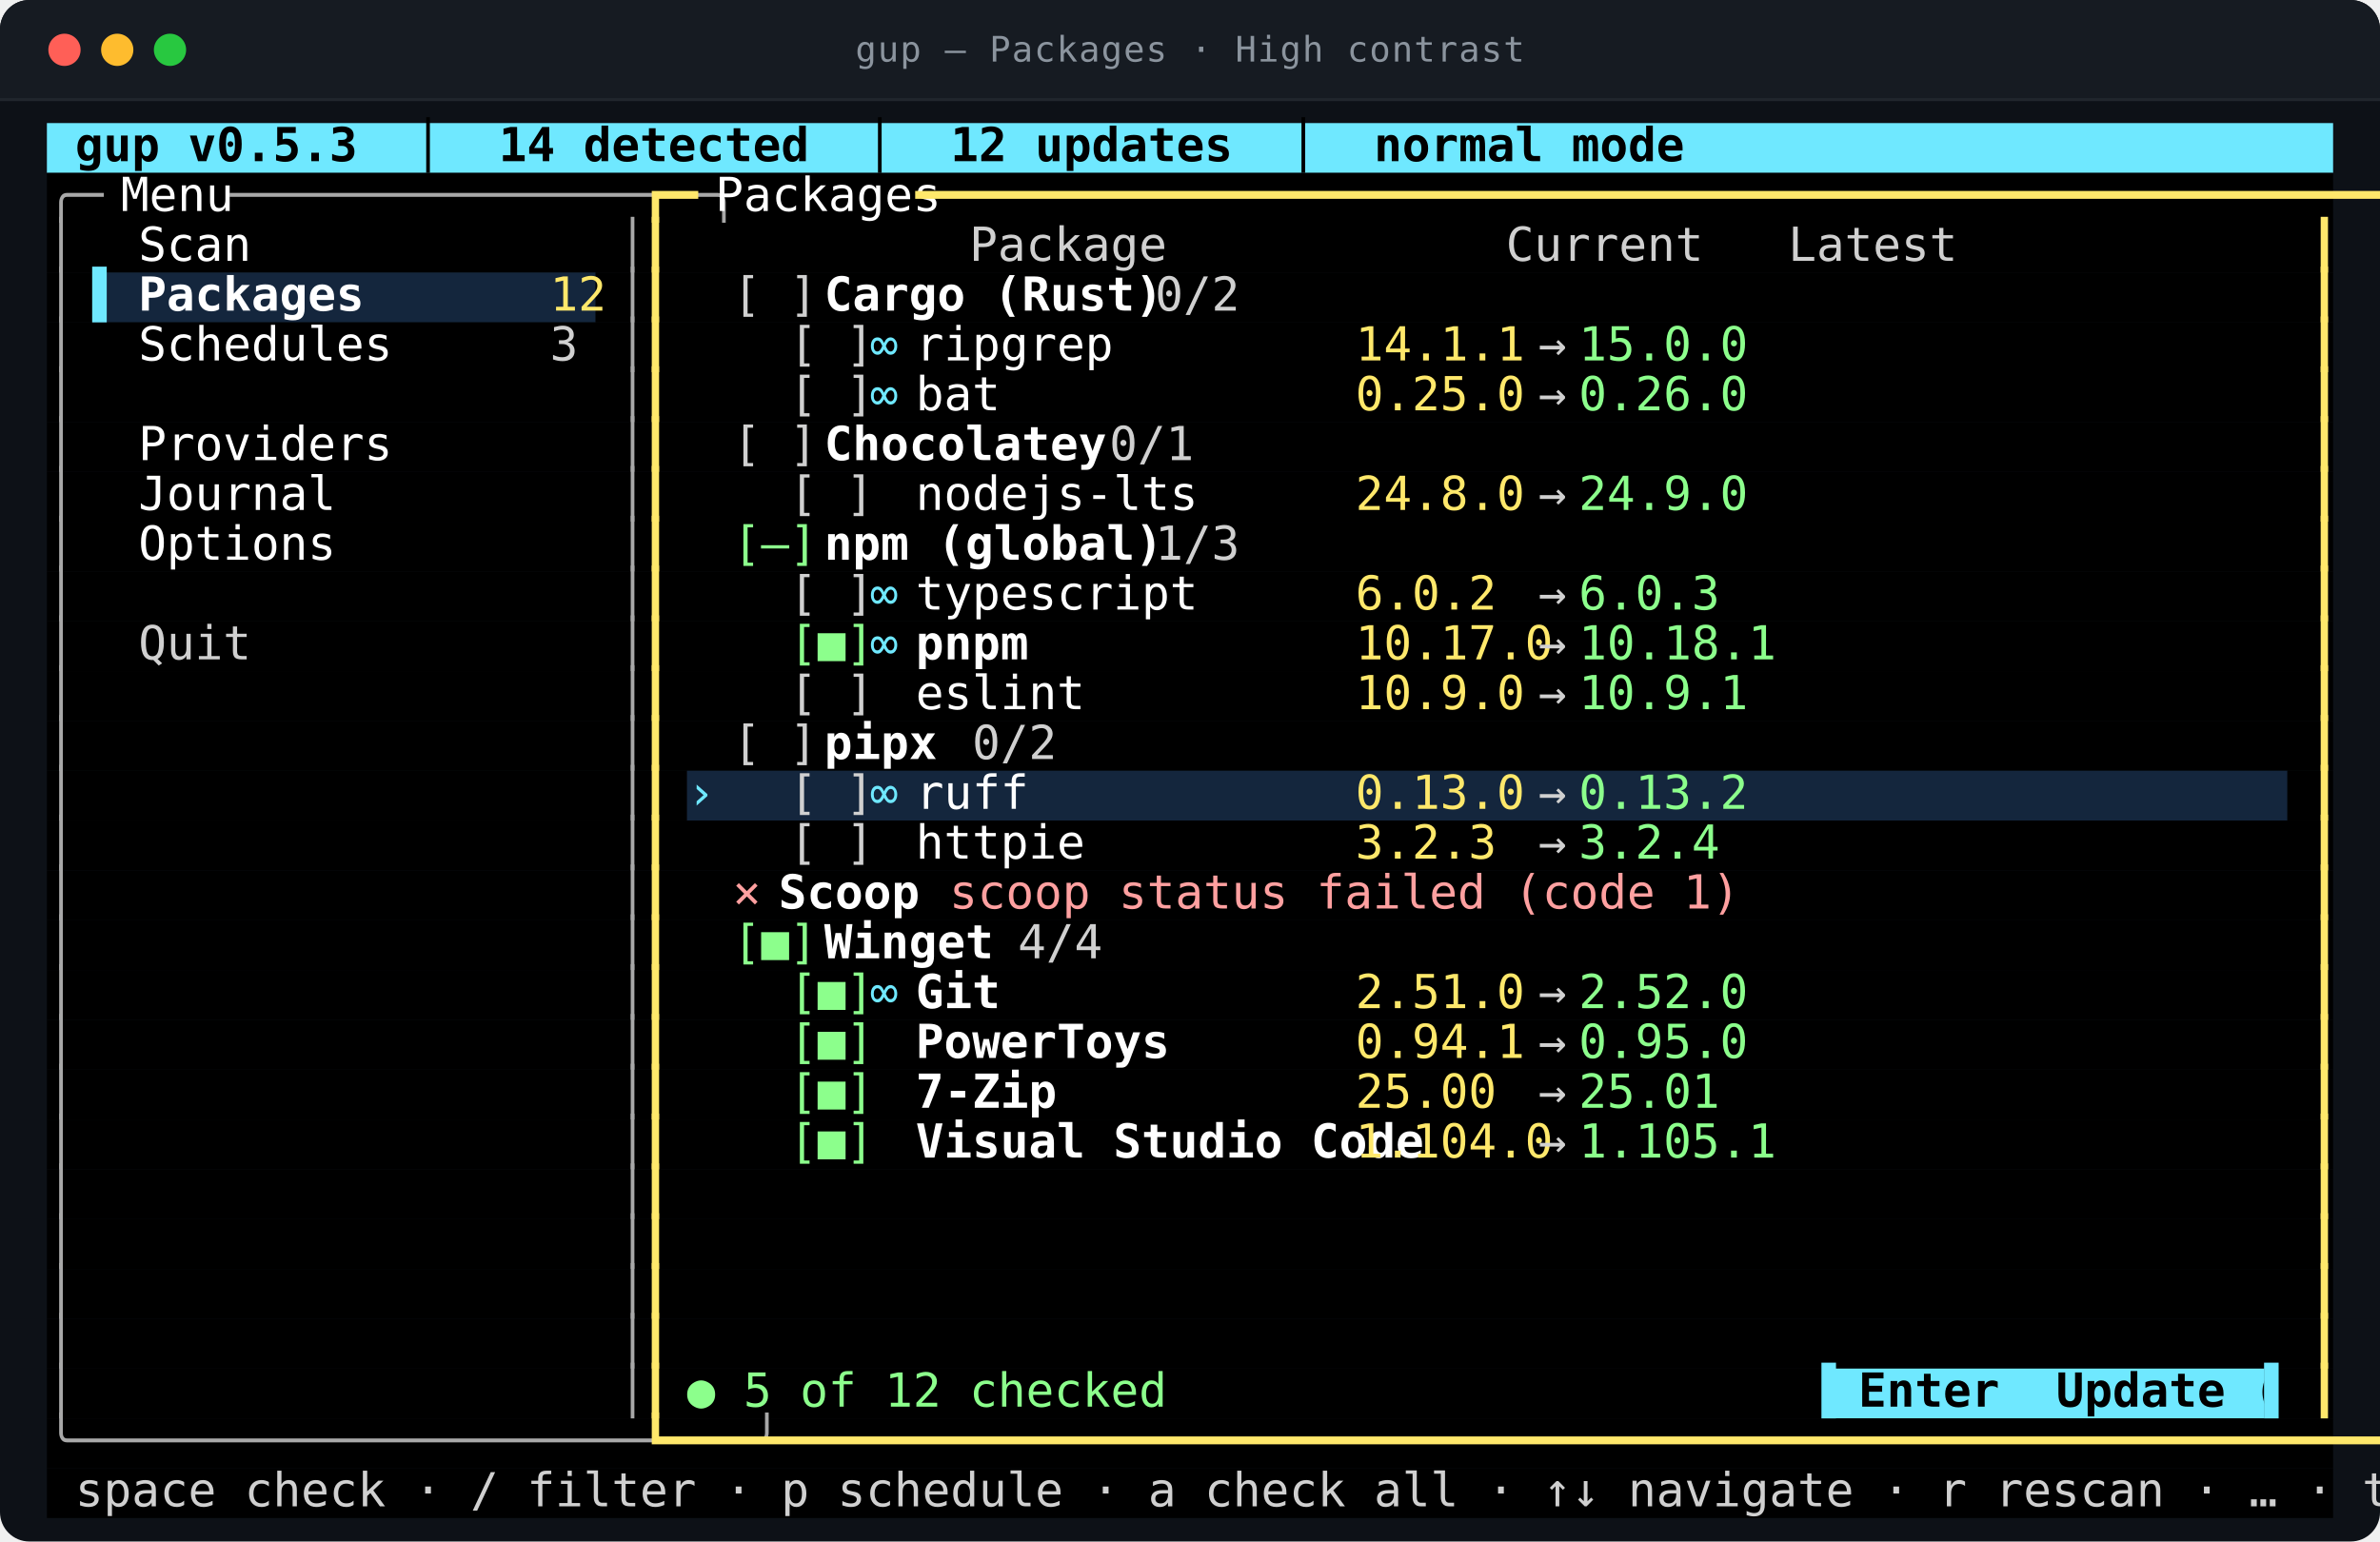
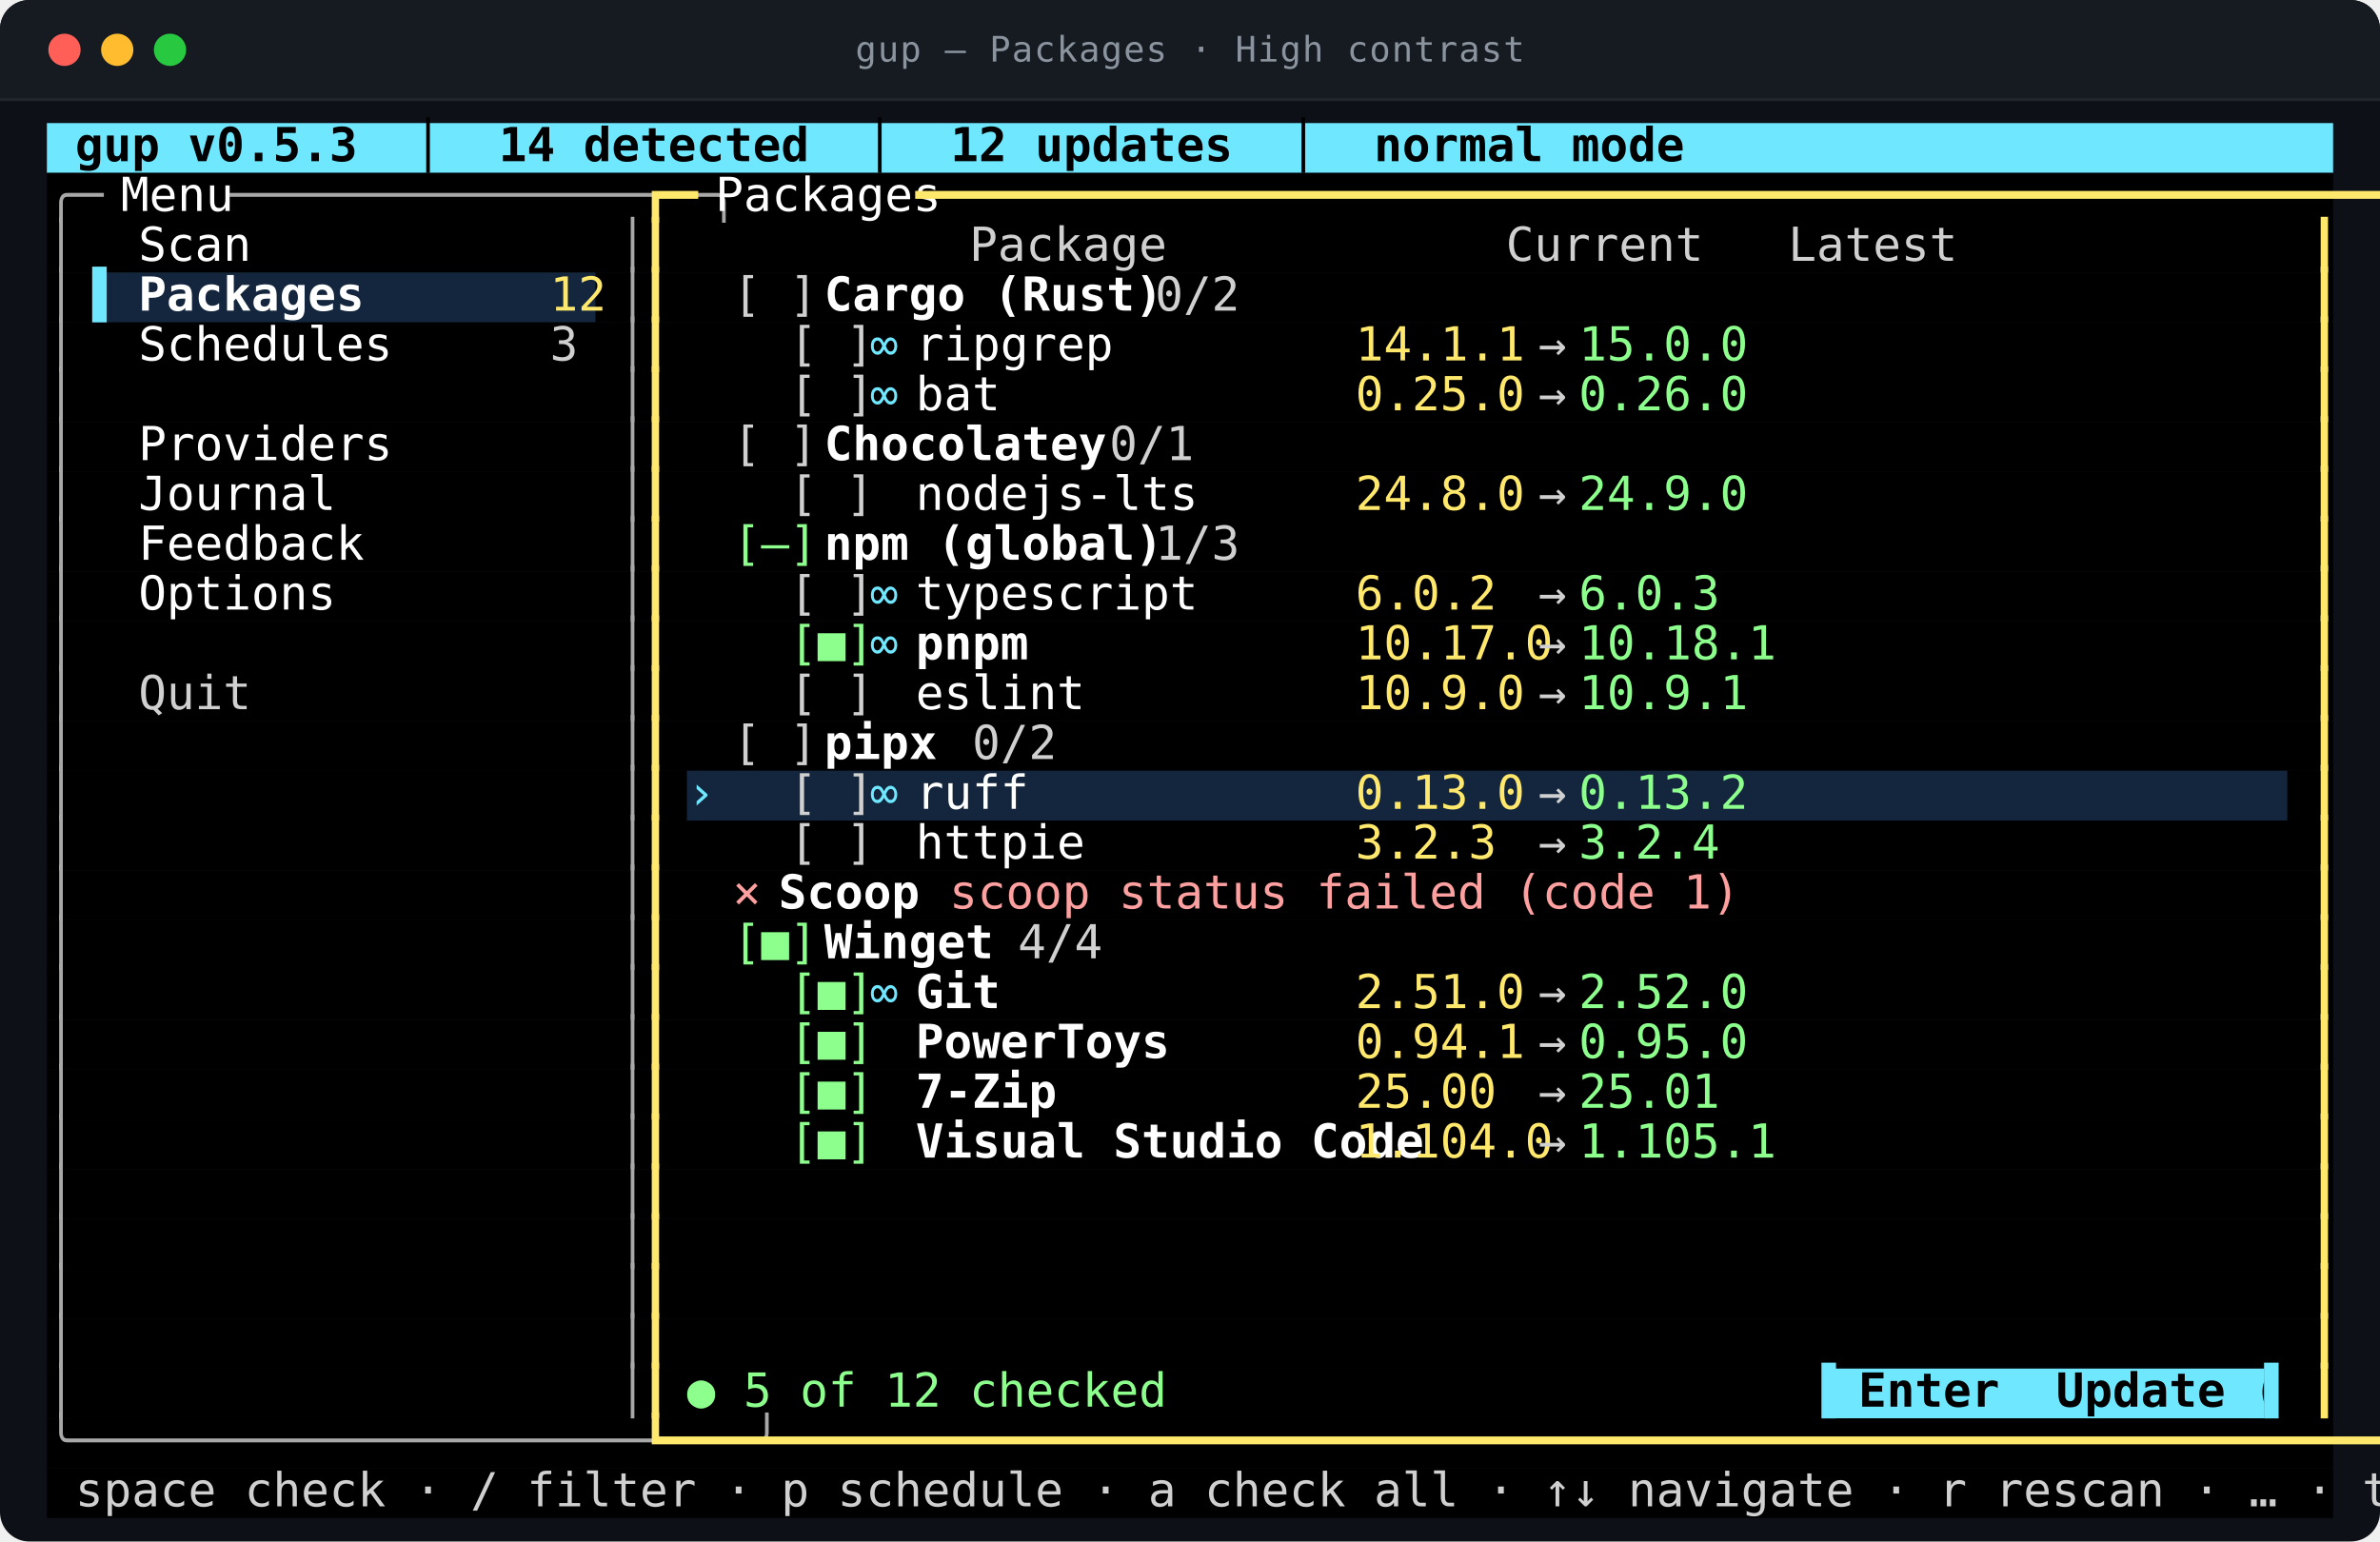
<svg xmlns="http://www.w3.org/2000/svg" viewBox="0 0 812.0 526.0" width="812.0" height="526.0" role="img" aria-labelledby="t d">
  <style>
text{font-family:ui-monospace,SFMono-Regular,"SF Mono",Menlo,Consolas,"DejaVu Sans Mono",monospace;font-size:16px}
.t{font-size:12px;letter-spacing:.4px;fill:#8b949e}
.b{font-weight:700}
.i{font-style:italic}
.u{text-decoration:underline}
.s{text-decoration:line-through}
.us{text-decoration:underline line-through}
.d{opacity:0.62}
.c0{fill:#6fe8ff}
.c1{fill:#000000}
.c2{fill:#14263d}
.c3{fill:#a8a8a8}
.c4{fill:#ffffff}
.c5{fill:#ffe86b}
.c6{fill:#d0d0d0}
.c7{fill:#8cff8c}
.c8{fill:#ffa0a0}
</style>
  <rect y="0.0" width="812.0" height="526.0" rx="10.0" fill="#0d1117" />
  <rect y="0.0" width="812.0" height="34.0" rx="10.0" fill="#161b22" />
  <rect y="24.0" width="812.0" height="10.0" fill="#161b22" />
  <line x1="0.0" y1="34.0" x2="812.0" y2="34.0" stroke="#21262d" />
  <circle cx="22.0" cy="17.0" r="5.5" fill="#ff5f57" />
  <circle cx="40.0" cy="17.0" r="5.5" fill="#febc2e" />
  <circle cx="58.0" cy="17.0" r="5.5" fill="#28c840" />
  <text class="t" x="406.0" y="21.0" text-anchor="middle">gup — Packages · High contrast</text>
  <rect class="c0" x="16.0" y="42.0" width="780.0" height="17.0" />
  <rect class="c1" x="16.0" y="59.0" width="780.0" height="17.0" />
  <rect class="c1" x="16.0" y="76.0" width="780.0" height="17.0" />
  <rect class="c1" x="16.0" y="93.0" width="15.6" height="17.0" />
  <rect class="c2" x="31.6" y="93.0" width="171.6" height="17.0" />
  <rect class="c1" x="203.2" y="93.0" width="592.8" height="17.0" />
  <rect class="c1" x="16.0" y="110.0" width="780.0" height="17.0" />
  <rect class="c1" x="16.0" y="127.0" width="780.0" height="17.0" />
  <rect class="c1" x="16.0" y="144.0" width="780.0" height="17.0" />
  <rect class="c1" x="16.0" y="161.0" width="780.0" height="17.0" />
  <rect class="c1" x="16.0" y="178.0" width="780.0" height="17.0" />
  <rect class="c1" x="16.0" y="195.0" width="780.0" height="17.0" />
  <rect class="c1" x="16.0" y="212.0" width="780.0" height="17.0" />
  <rect class="c1" x="16.0" y="229.0" width="780.0" height="17.0" />
  <rect class="c1" x="16.0" y="246.0" width="780.0" height="17.0" />
  <rect class="c1" x="16.0" y="263.0" width="218.4" height="17.0" />
  <rect class="c2" x="234.4" y="263.0" width="546.0" height="17.0" />
  <rect class="c1" x="780.4" y="263.0" width="15.6" height="17.0" />
  <rect class="c1" x="16.0" y="280.0" width="780.0" height="17.0" />
  <rect class="c1" x="16.0" y="297.0" width="780.0" height="17.0" />
  <rect class="c1" x="16.0" y="314.0" width="780.0" height="17.0" />
  <rect class="c1" x="16.0" y="331.0" width="780.0" height="17.0" />
  <rect class="c1" x="16.0" y="348.0" width="780.0" height="17.0" />
  <rect class="c1" x="16.0" y="365.0" width="780.0" height="17.0" />
  <rect class="c1" x="16.0" y="382.0" width="780.0" height="17.0" />
  <rect class="c1" x="16.0" y="399.0" width="780.0" height="17.0" />
  <rect class="c1" x="16.0" y="416.0" width="780.0" height="17.0" />
  <rect class="c1" x="16.0" y="433.0" width="780.0" height="17.0" />
  <rect class="c1" x="16.0" y="450.0" width="780.0" height="17.0" />
  <rect class="c1" x="16.0" y="467.0" width="608.4" height="17.0" />
  <rect class="c0" x="624.4" y="467.0" width="148.2" height="17.0" />
  <rect class="c1" x="772.6" y="467.0" width="23.4" height="17.0" />
  <rect class="c1" x="16.0" y="484.0" width="780.0" height="17.0" />
  <rect class="c1" x="16.0" y="501.0" width="780.0" height="17.0" />
  <text class="c1 b" x="16.0" y="55.0" textLength="452.4" lengthAdjust="spacingAndGlyphs" xml:space="preserve"> gup v0.5.3  │  14 detected  │  12 updates  │  normal mode</text>
  <text class="c3" x="16.0" y="72.0" textLength="15.6" lengthAdjust="spacingAndGlyphs" xml:space="preserve">╭─</text>
  <text class="c4" x="31.6" y="72.0" textLength="46.8" lengthAdjust="spacingAndGlyphs" xml:space="preserve"> Menu </text>
  <text class="c3" x="78.4" y="72.0" textLength="140.4" lengthAdjust="spacingAndGlyphs" xml:space="preserve">─────────────────╮</text>
  <text class="c5" x="218.8" y="72.0" textLength="15.6" lengthAdjust="spacingAndGlyphs" xml:space="preserve">┏━</text>
  <text class="c4" x="234.4" y="72.0" textLength="78.0" lengthAdjust="spacingAndGlyphs" xml:space="preserve"> Packages </text>
  <text class="c5" x="312.4" y="72.0" textLength="483.6" lengthAdjust="spacingAndGlyphs" xml:space="preserve">━━━━━━━━━━━━━━━━━━━━━━━━━━━━━━━━━━━━━━━━━━━━━━━━━━━━━━━━━━━━━┓</text>
  <text class="c3" x="16.0" y="89.0" textLength="7.8" lengthAdjust="spacingAndGlyphs" xml:space="preserve">│</text>
  <text class="c4" x="47.2" y="89.0" textLength="163.8" lengthAdjust="spacingAndGlyphs" xml:space="preserve">Scan                 </text>
  <text class="c3" x="211.0" y="89.0" textLength="7.8" lengthAdjust="spacingAndGlyphs" xml:space="preserve">│</text>
  <text class="c5" x="218.8" y="89.0" textLength="7.8" lengthAdjust="spacingAndGlyphs" xml:space="preserve">┃</text>
  <text class="c6" x="234.4" y="89.0" textLength="366.6" lengthAdjust="spacingAndGlyphs" xml:space="preserve">          Package            Current   Latest  </text>
  <text class="c5" x="788.2" y="89.0" textLength="7.8" lengthAdjust="spacingAndGlyphs" xml:space="preserve">┃</text>
  <text class="c3" x="16.0" y="106.0" textLength="7.8" lengthAdjust="spacingAndGlyphs" xml:space="preserve">│</text>
  <text class="c0" x="31.6" y="106.0" textLength="15.6" lengthAdjust="spacingAndGlyphs" xml:space="preserve">▌ </text>
  <text class="c4 b" x="47.2" y="106.0" textLength="140.4" lengthAdjust="spacingAndGlyphs" xml:space="preserve">Packages          </text>
  <text class="c5" x="187.6" y="106.0" textLength="15.6" lengthAdjust="spacingAndGlyphs" xml:space="preserve">12</text>
  <text class="c3" x="211.0" y="106.0" textLength="7.8" lengthAdjust="spacingAndGlyphs" xml:space="preserve">│</text>
  <text class="c5" x="218.8" y="106.0" textLength="7.8" lengthAdjust="spacingAndGlyphs" xml:space="preserve">┃</text>
  <text class="c6" x="250.0" y="106.0" textLength="31.2" lengthAdjust="spacingAndGlyphs" xml:space="preserve">[ ] </text>
  <text class="c4 b" x="281.2" y="106.0" textLength="93.6" lengthAdjust="spacingAndGlyphs" xml:space="preserve">Cargo (Rust)</text>
  <text class="c6" x="374.8" y="106.0" textLength="39.0" lengthAdjust="spacingAndGlyphs" xml:space="preserve">  0/2</text>
  <text class="c5" x="788.2" y="106.0" textLength="7.8" lengthAdjust="spacingAndGlyphs" xml:space="preserve">┃</text>
  <text class="c3" x="16.0" y="123.0" textLength="7.8" lengthAdjust="spacingAndGlyphs" xml:space="preserve">│</text>
  <text class="c4" x="47.2" y="123.0" textLength="140.4" lengthAdjust="spacingAndGlyphs" xml:space="preserve">Schedules         </text>
  <text class="c6" x="187.6" y="123.0" textLength="7.8" lengthAdjust="spacingAndGlyphs" xml:space="preserve">3</text>
  <text class="c3" x="211.0" y="123.0" textLength="7.8" lengthAdjust="spacingAndGlyphs" xml:space="preserve">│</text>
  <text class="c5" x="218.8" y="123.0" textLength="7.8" lengthAdjust="spacingAndGlyphs" xml:space="preserve">┃</text>
  <text class="c6" x="250.0" y="123.0" textLength="46.8" lengthAdjust="spacingAndGlyphs" xml:space="preserve">  [ ] </text>
  <text class="c0" x="296.8" y="123.0" textLength="15.6" lengthAdjust="spacingAndGlyphs" xml:space="preserve">∞ </text>
  <text class="c4" x="312.4" y="123.0" textLength="140.4" lengthAdjust="spacingAndGlyphs" xml:space="preserve">ripgrep           </text>
  <text class="c5" x="452.8" y="123.0" textLength="62.4" lengthAdjust="spacingAndGlyphs" xml:space="preserve"> 14.1.1 </text>
  <text class="c6" x="515.2" y="123.0" textLength="23.4" lengthAdjust="spacingAndGlyphs" xml:space="preserve"> → </text>
  <text class="c7" x="538.6" y="123.0" textLength="54.6" lengthAdjust="spacingAndGlyphs" xml:space="preserve">15.0.0 </text>
  <text class="c5" x="788.2" y="123.0" textLength="7.8" lengthAdjust="spacingAndGlyphs" xml:space="preserve">┃</text>
  <text class="c3" x="16.0" y="140.0" textLength="7.8" lengthAdjust="spacingAndGlyphs" xml:space="preserve">│</text>
  <text class="c3" x="211.0" y="140.0" textLength="7.8" lengthAdjust="spacingAndGlyphs" xml:space="preserve">│</text>
  <text class="c5" x="218.8" y="140.0" textLength="7.8" lengthAdjust="spacingAndGlyphs" xml:space="preserve">┃</text>
  <text class="c6" x="250.0" y="140.0" textLength="46.8" lengthAdjust="spacingAndGlyphs" xml:space="preserve">  [ ] </text>
  <text class="c0" x="296.8" y="140.0" textLength="15.6" lengthAdjust="spacingAndGlyphs" xml:space="preserve">∞ </text>
  <text class="c4" x="312.4" y="140.0" textLength="140.4" lengthAdjust="spacingAndGlyphs" xml:space="preserve">bat               </text>
  <text class="c5" x="452.8" y="140.0" textLength="62.4" lengthAdjust="spacingAndGlyphs" xml:space="preserve"> 0.25.0 </text>
  <text class="c6" x="515.2" y="140.0" textLength="23.4" lengthAdjust="spacingAndGlyphs" xml:space="preserve"> → </text>
  <text class="c7" x="538.6" y="140.0" textLength="54.6" lengthAdjust="spacingAndGlyphs" xml:space="preserve">0.26.0 </text>
  <text class="c5" x="788.2" y="140.0" textLength="7.8" lengthAdjust="spacingAndGlyphs" xml:space="preserve">┃</text>
  <text class="c3" x="16.0" y="157.0" textLength="7.8" lengthAdjust="spacingAndGlyphs" xml:space="preserve">│</text>
  <text class="c4" x="47.2" y="157.0" textLength="163.8" lengthAdjust="spacingAndGlyphs" xml:space="preserve">Providers            </text>
  <text class="c3" x="211.0" y="157.0" textLength="7.8" lengthAdjust="spacingAndGlyphs" xml:space="preserve">│</text>
  <text class="c5" x="218.8" y="157.0" textLength="7.8" lengthAdjust="spacingAndGlyphs" xml:space="preserve">┃</text>
  <text class="c6" x="250.0" y="157.0" textLength="31.2" lengthAdjust="spacingAndGlyphs" xml:space="preserve">[ ] </text>
  <text class="c4 b" x="281.2" y="157.0" textLength="78.0" lengthAdjust="spacingAndGlyphs" xml:space="preserve">Chocolatey</text>
  <text class="c6" x="359.2" y="157.0" textLength="39.0" lengthAdjust="spacingAndGlyphs" xml:space="preserve">  0/1</text>
  <text class="c5" x="788.2" y="157.0" textLength="7.8" lengthAdjust="spacingAndGlyphs" xml:space="preserve">┃</text>
  <text class="c3" x="16.0" y="174.0" textLength="7.8" lengthAdjust="spacingAndGlyphs" xml:space="preserve">│</text>
  <text class="c4" x="47.2" y="174.0" textLength="163.8" lengthAdjust="spacingAndGlyphs" xml:space="preserve">Journal              </text>
  <text class="c3" x="211.0" y="174.0" textLength="7.8" lengthAdjust="spacingAndGlyphs" xml:space="preserve">│</text>
  <text class="c5" x="218.8" y="174.0" textLength="7.8" lengthAdjust="spacingAndGlyphs" xml:space="preserve">┃</text>
  <text class="c6" x="250.0" y="174.0" textLength="46.8" lengthAdjust="spacingAndGlyphs" xml:space="preserve">  [ ] </text>
  <text class="c4" x="312.4" y="174.0" textLength="140.4" lengthAdjust="spacingAndGlyphs" xml:space="preserve">nodejs-lts        </text>
  <text class="c5" x="452.8" y="174.0" textLength="62.4" lengthAdjust="spacingAndGlyphs" xml:space="preserve"> 24.8.0 </text>
  <text class="c6" x="515.2" y="174.0" textLength="23.4" lengthAdjust="spacingAndGlyphs" xml:space="preserve"> → </text>
  <text class="c7" x="538.6" y="174.0" textLength="54.6" lengthAdjust="spacingAndGlyphs" xml:space="preserve">24.9.0 </text>
  <text class="c5" x="788.2" y="174.0" textLength="7.8" lengthAdjust="spacingAndGlyphs" xml:space="preserve">┃</text>
  <text class="c3" x="16.0" y="191.0" textLength="7.8" lengthAdjust="spacingAndGlyphs" xml:space="preserve">│</text>
-   <text class="c4" x="47.2" y="191.0" textLength="163.8" lengthAdjust="spacingAndGlyphs" xml:space="preserve">Options              </text>
+   <text class="c4" x="47.2" y="191.0" textLength="163.8" lengthAdjust="spacingAndGlyphs" xml:space="preserve">Feedback             </text>
  <text class="c3" x="211.0" y="191.0" textLength="7.8" lengthAdjust="spacingAndGlyphs" xml:space="preserve">│</text>
  <text class="c5" x="218.8" y="191.0" textLength="7.8" lengthAdjust="spacingAndGlyphs" xml:space="preserve">┃</text>
  <text class="c7" x="250.0" y="191.0" textLength="31.2" lengthAdjust="spacingAndGlyphs" xml:space="preserve">[–] </text>
  <text class="c4 b" x="281.2" y="191.0" textLength="93.6" lengthAdjust="spacingAndGlyphs" xml:space="preserve">npm (global)</text>
  <text class="c6" x="374.8" y="191.0" textLength="39.0" lengthAdjust="spacingAndGlyphs" xml:space="preserve">  1/3</text>
  <text class="c5" x="788.2" y="191.0" textLength="7.8" lengthAdjust="spacingAndGlyphs" xml:space="preserve">┃</text>
  <text class="c3" x="16.0" y="208.0" textLength="7.8" lengthAdjust="spacingAndGlyphs" xml:space="preserve">│</text>
+   <text class="c4" x="47.2" y="208.0" textLength="163.8" lengthAdjust="spacingAndGlyphs" xml:space="preserve">Options              </text>
  <text class="c3" x="211.0" y="208.0" textLength="7.8" lengthAdjust="spacingAndGlyphs" xml:space="preserve">│</text>
  <text class="c5" x="218.8" y="208.0" textLength="7.8" lengthAdjust="spacingAndGlyphs" xml:space="preserve">┃</text>
  <text class="c6" x="250.0" y="208.0" textLength="46.8" lengthAdjust="spacingAndGlyphs" xml:space="preserve">  [ ] </text>
  <text class="c0" x="296.8" y="208.0" textLength="15.6" lengthAdjust="spacingAndGlyphs" xml:space="preserve">∞ </text>
  <text class="c4" x="312.4" y="208.0" textLength="140.4" lengthAdjust="spacingAndGlyphs" xml:space="preserve">typescript        </text>
  <text class="c5" x="452.8" y="208.0" textLength="62.4" lengthAdjust="spacingAndGlyphs" xml:space="preserve"> 6.0.2  </text>
  <text class="c6" x="515.2" y="208.0" textLength="23.4" lengthAdjust="spacingAndGlyphs" xml:space="preserve"> → </text>
  <text class="c7" x="538.6" y="208.0" textLength="54.6" lengthAdjust="spacingAndGlyphs" xml:space="preserve">6.0.3  </text>
  <text class="c5" x="788.2" y="208.0" textLength="7.8" lengthAdjust="spacingAndGlyphs" xml:space="preserve">┃</text>
  <text class="c3" x="16.0" y="225.0" textLength="7.8" lengthAdjust="spacingAndGlyphs" xml:space="preserve">│</text>
-   <text class="c6" x="47.2" y="225.0" textLength="140.4" lengthAdjust="spacingAndGlyphs" xml:space="preserve">Quit              </text>
  <text class="c3" x="211.0" y="225.0" textLength="7.8" lengthAdjust="spacingAndGlyphs" xml:space="preserve">│</text>
  <text class="c5" x="218.8" y="225.0" textLength="7.8" lengthAdjust="spacingAndGlyphs" xml:space="preserve">┃</text>
  <text class="c7" x="250.0" y="225.0" textLength="46.8" lengthAdjust="spacingAndGlyphs" xml:space="preserve">  [■] </text>
  <text class="c0" x="296.8" y="225.0" textLength="15.6" lengthAdjust="spacingAndGlyphs" xml:space="preserve">∞ </text>
  <text class="c4 b" x="312.4" y="225.0" textLength="140.4" lengthAdjust="spacingAndGlyphs" xml:space="preserve">pnpm              </text>
  <text class="c5" x="452.8" y="225.0" textLength="62.4" lengthAdjust="spacingAndGlyphs" xml:space="preserve"> 10.17.0</text>
  <text class="c6" x="515.2" y="225.0" textLength="23.4" lengthAdjust="spacingAndGlyphs" xml:space="preserve"> → </text>
  <text class="c7" x="538.6" y="225.0" textLength="54.6" lengthAdjust="spacingAndGlyphs" xml:space="preserve">10.18.1</text>
  <text class="c5" x="788.2" y="225.0" textLength="7.8" lengthAdjust="spacingAndGlyphs" xml:space="preserve">┃</text>
  <text class="c3" x="16.0" y="242.0" textLength="7.8" lengthAdjust="spacingAndGlyphs" xml:space="preserve">│</text>
+   <text class="c6" x="47.2" y="242.0" textLength="140.4" lengthAdjust="spacingAndGlyphs" xml:space="preserve">Quit              </text>
  <text class="c3" x="211.0" y="242.0" textLength="7.8" lengthAdjust="spacingAndGlyphs" xml:space="preserve">│</text>
  <text class="c5" x="218.8" y="242.0" textLength="7.8" lengthAdjust="spacingAndGlyphs" xml:space="preserve">┃</text>
  <text class="c6" x="250.0" y="242.0" textLength="46.8" lengthAdjust="spacingAndGlyphs" xml:space="preserve">  [ ] </text>
  <text class="c4" x="312.4" y="242.0" textLength="140.4" lengthAdjust="spacingAndGlyphs" xml:space="preserve">eslint            </text>
  <text class="c5" x="452.8" y="242.0" textLength="62.4" lengthAdjust="spacingAndGlyphs" xml:space="preserve"> 10.9.0 </text>
  <text class="c6" x="515.2" y="242.0" textLength="23.4" lengthAdjust="spacingAndGlyphs" xml:space="preserve"> → </text>
  <text class="c7" x="538.6" y="242.0" textLength="54.6" lengthAdjust="spacingAndGlyphs" xml:space="preserve">10.9.1 </text>
  <text class="c5" x="788.2" y="242.0" textLength="7.8" lengthAdjust="spacingAndGlyphs" xml:space="preserve">┃</text>
  <text class="c3" x="16.0" y="259.0" textLength="7.8" lengthAdjust="spacingAndGlyphs" xml:space="preserve">│</text>
  <text class="c3" x="211.0" y="259.0" textLength="7.8" lengthAdjust="spacingAndGlyphs" xml:space="preserve">│</text>
  <text class="c5" x="218.8" y="259.0" textLength="7.8" lengthAdjust="spacingAndGlyphs" xml:space="preserve">┃</text>
  <text class="c6" x="250.0" y="259.0" textLength="31.2" lengthAdjust="spacingAndGlyphs" xml:space="preserve">[ ] </text>
  <text class="c4 b" x="281.2" y="259.0" textLength="31.2" lengthAdjust="spacingAndGlyphs" xml:space="preserve">pipx</text>
  <text class="c6" x="312.4" y="259.0" textLength="39.0" lengthAdjust="spacingAndGlyphs" xml:space="preserve">  0/2</text>
  <text class="c5" x="788.2" y="259.0" textLength="7.8" lengthAdjust="spacingAndGlyphs" xml:space="preserve">┃</text>
  <text class="c3" x="16.0" y="276.0" textLength="7.8" lengthAdjust="spacingAndGlyphs" xml:space="preserve">│</text>
  <text class="c3" x="211.0" y="276.0" textLength="7.8" lengthAdjust="spacingAndGlyphs" xml:space="preserve">│</text>
  <text class="c5" x="218.8" y="276.0" textLength="7.8" lengthAdjust="spacingAndGlyphs" xml:space="preserve">┃</text>
  <text class="c0" x="234.4" y="276.0" textLength="15.6" lengthAdjust="spacingAndGlyphs" xml:space="preserve">› </text>
  <text class="c6" x="250.0" y="276.0" textLength="46.8" lengthAdjust="spacingAndGlyphs" xml:space="preserve">  [ ] </text>
  <text class="c0" x="296.8" y="276.0" textLength="15.6" lengthAdjust="spacingAndGlyphs" xml:space="preserve">∞ </text>
  <text class="c4" x="312.4" y="276.0" textLength="140.4" lengthAdjust="spacingAndGlyphs" xml:space="preserve">ruff              </text>
  <text class="c5" x="452.8" y="276.0" textLength="62.4" lengthAdjust="spacingAndGlyphs" xml:space="preserve"> 0.13.0 </text>
  <text class="c6" x="515.2" y="276.0" textLength="23.4" lengthAdjust="spacingAndGlyphs" xml:space="preserve"> → </text>
  <text class="c7" x="538.6" y="276.0" textLength="54.6" lengthAdjust="spacingAndGlyphs" xml:space="preserve">0.13.2 </text>
  <text class="c5" x="788.2" y="276.0" textLength="7.8" lengthAdjust="spacingAndGlyphs" xml:space="preserve">┃</text>
  <text class="c3" x="16.0" y="293.0" textLength="7.8" lengthAdjust="spacingAndGlyphs" xml:space="preserve">│</text>
  <text class="c3" x="211.0" y="293.0" textLength="7.8" lengthAdjust="spacingAndGlyphs" xml:space="preserve">│</text>
  <text class="c5" x="218.8" y="293.0" textLength="7.8" lengthAdjust="spacingAndGlyphs" xml:space="preserve">┃</text>
  <text class="c6" x="250.0" y="293.0" textLength="46.8" lengthAdjust="spacingAndGlyphs" xml:space="preserve">  [ ] </text>
  <text class="c4" x="312.4" y="293.0" textLength="140.4" lengthAdjust="spacingAndGlyphs" xml:space="preserve">httpie            </text>
  <text class="c5" x="452.8" y="293.0" textLength="62.4" lengthAdjust="spacingAndGlyphs" xml:space="preserve"> 3.2.3  </text>
  <text class="c6" x="515.2" y="293.0" textLength="23.4" lengthAdjust="spacingAndGlyphs" xml:space="preserve"> → </text>
  <text class="c7" x="538.6" y="293.0" textLength="54.6" lengthAdjust="spacingAndGlyphs" xml:space="preserve">3.2.4  </text>
  <text class="c5" x="788.2" y="293.0" textLength="7.8" lengthAdjust="spacingAndGlyphs" xml:space="preserve">┃</text>
  <text class="c3" x="16.0" y="310.0" textLength="7.8" lengthAdjust="spacingAndGlyphs" xml:space="preserve">│</text>
  <text class="c3" x="211.0" y="310.0" textLength="7.8" lengthAdjust="spacingAndGlyphs" xml:space="preserve">│</text>
  <text class="c5" x="218.8" y="310.0" textLength="7.8" lengthAdjust="spacingAndGlyphs" xml:space="preserve">┃</text>
  <text class="c8" x="250.0" y="310.0" textLength="15.6" lengthAdjust="spacingAndGlyphs" xml:space="preserve">× </text>
  <text class="c4 b" x="265.6" y="310.0" textLength="39.0" lengthAdjust="spacingAndGlyphs" xml:space="preserve">Scoop</text>
  <text class="c8" x="304.6" y="310.0" textLength="234.0" lengthAdjust="spacingAndGlyphs" xml:space="preserve">  scoop status failed (code 1)</text>
  <text class="c5" x="788.2" y="310.0" textLength="7.8" lengthAdjust="spacingAndGlyphs" xml:space="preserve">┃</text>
  <text class="c3" x="16.0" y="327.0" textLength="7.8" lengthAdjust="spacingAndGlyphs" xml:space="preserve">│</text>
  <text class="c3" x="211.0" y="327.0" textLength="7.8" lengthAdjust="spacingAndGlyphs" xml:space="preserve">│</text>
  <text class="c5" x="218.8" y="327.0" textLength="7.8" lengthAdjust="spacingAndGlyphs" xml:space="preserve">┃</text>
  <text class="c7" x="250.0" y="327.0" textLength="31.2" lengthAdjust="spacingAndGlyphs" xml:space="preserve">[■] </text>
  <text class="c4 b" x="281.2" y="327.0" textLength="46.8" lengthAdjust="spacingAndGlyphs" xml:space="preserve">Winget</text>
  <text class="c6" x="328.0" y="327.0" textLength="39.0" lengthAdjust="spacingAndGlyphs" xml:space="preserve">  4/4</text>
  <text class="c5" x="788.2" y="327.0" textLength="7.8" lengthAdjust="spacingAndGlyphs" xml:space="preserve">┃</text>
  <text class="c3" x="16.0" y="344.0" textLength="7.8" lengthAdjust="spacingAndGlyphs" xml:space="preserve">│</text>
  <text class="c3" x="211.0" y="344.0" textLength="7.8" lengthAdjust="spacingAndGlyphs" xml:space="preserve">│</text>
  <text class="c5" x="218.8" y="344.0" textLength="7.8" lengthAdjust="spacingAndGlyphs" xml:space="preserve">┃</text>
  <text class="c7" x="250.0" y="344.0" textLength="46.8" lengthAdjust="spacingAndGlyphs" xml:space="preserve">  [■] </text>
  <text class="c0" x="296.8" y="344.0" textLength="15.6" lengthAdjust="spacingAndGlyphs" xml:space="preserve">∞ </text>
  <text class="c4 b" x="312.4" y="344.0" textLength="140.4" lengthAdjust="spacingAndGlyphs" xml:space="preserve">Git               </text>
  <text class="c5" x="452.8" y="344.0" textLength="62.4" lengthAdjust="spacingAndGlyphs" xml:space="preserve"> 2.51.0 </text>
  <text class="c6" x="515.2" y="344.0" textLength="23.4" lengthAdjust="spacingAndGlyphs" xml:space="preserve"> → </text>
  <text class="c7" x="538.6" y="344.0" textLength="54.6" lengthAdjust="spacingAndGlyphs" xml:space="preserve">2.52.0 </text>
  <text class="c5" x="788.2" y="344.0" textLength="7.8" lengthAdjust="spacingAndGlyphs" xml:space="preserve">┃</text>
  <text class="c3" x="16.0" y="361.0" textLength="7.8" lengthAdjust="spacingAndGlyphs" xml:space="preserve">│</text>
  <text class="c3" x="211.0" y="361.0" textLength="7.8" lengthAdjust="spacingAndGlyphs" xml:space="preserve">│</text>
  <text class="c5" x="218.8" y="361.0" textLength="7.8" lengthAdjust="spacingAndGlyphs" xml:space="preserve">┃</text>
  <text class="c7" x="250.0" y="361.0" textLength="46.8" lengthAdjust="spacingAndGlyphs" xml:space="preserve">  [■] </text>
  <text class="c4 b" x="312.4" y="361.0" textLength="140.4" lengthAdjust="spacingAndGlyphs" xml:space="preserve">PowerToys         </text>
  <text class="c5" x="452.8" y="361.0" textLength="62.4" lengthAdjust="spacingAndGlyphs" xml:space="preserve"> 0.94.1 </text>
  <text class="c6" x="515.2" y="361.0" textLength="23.4" lengthAdjust="spacingAndGlyphs" xml:space="preserve"> → </text>
  <text class="c7" x="538.6" y="361.0" textLength="54.6" lengthAdjust="spacingAndGlyphs" xml:space="preserve">0.95.0 </text>
  <text class="c5" x="788.2" y="361.0" textLength="7.8" lengthAdjust="spacingAndGlyphs" xml:space="preserve">┃</text>
  <text class="c3" x="16.0" y="378.0" textLength="7.8" lengthAdjust="spacingAndGlyphs" xml:space="preserve">│</text>
  <text class="c3" x="211.0" y="378.0" textLength="7.8" lengthAdjust="spacingAndGlyphs" xml:space="preserve">│</text>
  <text class="c5" x="218.8" y="378.0" textLength="7.8" lengthAdjust="spacingAndGlyphs" xml:space="preserve">┃</text>
  <text class="c7" x="250.0" y="378.0" textLength="46.8" lengthAdjust="spacingAndGlyphs" xml:space="preserve">  [■] </text>
  <text class="c4 b" x="312.4" y="378.0" textLength="140.4" lengthAdjust="spacingAndGlyphs" xml:space="preserve">7-Zip             </text>
  <text class="c5" x="452.8" y="378.0" textLength="62.4" lengthAdjust="spacingAndGlyphs" xml:space="preserve"> 25.00  </text>
  <text class="c6" x="515.2" y="378.0" textLength="23.4" lengthAdjust="spacingAndGlyphs" xml:space="preserve"> → </text>
  <text class="c7" x="538.6" y="378.0" textLength="54.6" lengthAdjust="spacingAndGlyphs" xml:space="preserve">25.01  </text>
  <text class="c5" x="788.2" y="378.0" textLength="7.8" lengthAdjust="spacingAndGlyphs" xml:space="preserve">┃</text>
  <text class="c3" x="16.0" y="395.0" textLength="7.8" lengthAdjust="spacingAndGlyphs" xml:space="preserve">│</text>
  <text class="c3" x="211.0" y="395.0" textLength="7.8" lengthAdjust="spacingAndGlyphs" xml:space="preserve">│</text>
  <text class="c5" x="218.8" y="395.0" textLength="7.8" lengthAdjust="spacingAndGlyphs" xml:space="preserve">┃</text>
  <text class="c7" x="250.0" y="395.0" textLength="46.8" lengthAdjust="spacingAndGlyphs" xml:space="preserve">  [■] </text>
  <text class="c4 b" x="312.4" y="395.0" textLength="140.4" lengthAdjust="spacingAndGlyphs" xml:space="preserve">Visual Studio Code</text>
  <text class="c5" x="452.8" y="395.0" textLength="62.4" lengthAdjust="spacingAndGlyphs" xml:space="preserve"> 1.104.0</text>
  <text class="c6" x="515.2" y="395.0" textLength="23.4" lengthAdjust="spacingAndGlyphs" xml:space="preserve"> → </text>
  <text class="c7" x="538.6" y="395.0" textLength="54.6" lengthAdjust="spacingAndGlyphs" xml:space="preserve">1.105.1</text>
  <text class="c5" x="788.2" y="395.0" textLength="7.8" lengthAdjust="spacingAndGlyphs" xml:space="preserve">┃</text>
  <text class="c3" x="16.0" y="412.0" textLength="7.8" lengthAdjust="spacingAndGlyphs" xml:space="preserve">│</text>
  <text class="c3" x="211.0" y="412.0" textLength="7.8" lengthAdjust="spacingAndGlyphs" xml:space="preserve">│</text>
  <text class="c5" x="218.8" y="412.0" textLength="7.8" lengthAdjust="spacingAndGlyphs" xml:space="preserve">┃</text>
  <text class="c5" x="788.2" y="412.0" textLength="7.8" lengthAdjust="spacingAndGlyphs" xml:space="preserve">┃</text>
  <text class="c3" x="16.0" y="429.0" textLength="7.8" lengthAdjust="spacingAndGlyphs" xml:space="preserve">│</text>
  <text class="c3" x="211.0" y="429.0" textLength="7.8" lengthAdjust="spacingAndGlyphs" xml:space="preserve">│</text>
  <text class="c5" x="218.8" y="429.0" textLength="7.8" lengthAdjust="spacingAndGlyphs" xml:space="preserve">┃</text>
  <text class="c5" x="788.2" y="429.0" textLength="7.8" lengthAdjust="spacingAndGlyphs" xml:space="preserve">┃</text>
  <text class="c3" x="16.0" y="446.0" textLength="7.8" lengthAdjust="spacingAndGlyphs" xml:space="preserve">│</text>
  <text class="c3" x="211.0" y="446.0" textLength="7.8" lengthAdjust="spacingAndGlyphs" xml:space="preserve">│</text>
  <text class="c5" x="218.8" y="446.0" textLength="7.8" lengthAdjust="spacingAndGlyphs" xml:space="preserve">┃</text>
  <text class="c5" x="788.2" y="446.0" textLength="7.8" lengthAdjust="spacingAndGlyphs" xml:space="preserve">┃</text>
  <text class="c3" x="16.0" y="463.0" textLength="7.8" lengthAdjust="spacingAndGlyphs" xml:space="preserve">│</text>
  <text class="c3" x="211.0" y="463.0" textLength="7.8" lengthAdjust="spacingAndGlyphs" xml:space="preserve">│</text>
  <text class="c5" x="218.8" y="463.0" textLength="7.8" lengthAdjust="spacingAndGlyphs" xml:space="preserve">┃</text>
  <text class="c5" x="788.2" y="463.0" textLength="7.8" lengthAdjust="spacingAndGlyphs" xml:space="preserve">┃</text>
  <text class="c3" x="16.0" y="480.0" textLength="7.8" lengthAdjust="spacingAndGlyphs" xml:space="preserve">│</text>
  <text class="c3" x="211.0" y="480.0" textLength="7.8" lengthAdjust="spacingAndGlyphs" xml:space="preserve">│</text>
  <text class="c5" x="218.8" y="480.0" textLength="7.8" lengthAdjust="spacingAndGlyphs" xml:space="preserve">┃</text>
  <text class="c7" x="234.4" y="480.0" textLength="374.4" lengthAdjust="spacingAndGlyphs" xml:space="preserve">● 5 of 12 checked                               </text>
  <text class="c0" x="616.6" y="480.0" textLength="7.8" lengthAdjust="spacingAndGlyphs" xml:space="preserve">▐</text>
  <text class="c1 b" x="624.4" y="480.0" textLength="148.2" lengthAdjust="spacingAndGlyphs" xml:space="preserve"> Enter  Update (5) </text>
  <text class="c0" x="772.6" y="480.0" textLength="7.8" lengthAdjust="spacingAndGlyphs" xml:space="preserve">▌</text>
  <text class="c5" x="788.2" y="480.0" textLength="7.8" lengthAdjust="spacingAndGlyphs" xml:space="preserve">┃</text>
  <text class="c3" x="16.0" y="497.0" textLength="202.8" lengthAdjust="spacingAndGlyphs" xml:space="preserve">╰────────────────────────╯</text>
  <text class="c5" x="218.8" y="497.0" textLength="577.2" lengthAdjust="spacingAndGlyphs" xml:space="preserve">┗━━━━━━━━━━━━━━━━━━━━━━━━━━━━━━━━━━━━━━━━━━━━━━━━━━━━━━━━━━━━━━━━━━━━━━━━┛</text>
  <text class="c6" x="16.0" y="514.0" textLength="772.2" lengthAdjust="spacingAndGlyphs" xml:space="preserve"> space check · / filter · p schedule · a check all · ↑↓ navigate · r rescan · … · tab menu · q quit</text>
</svg>
